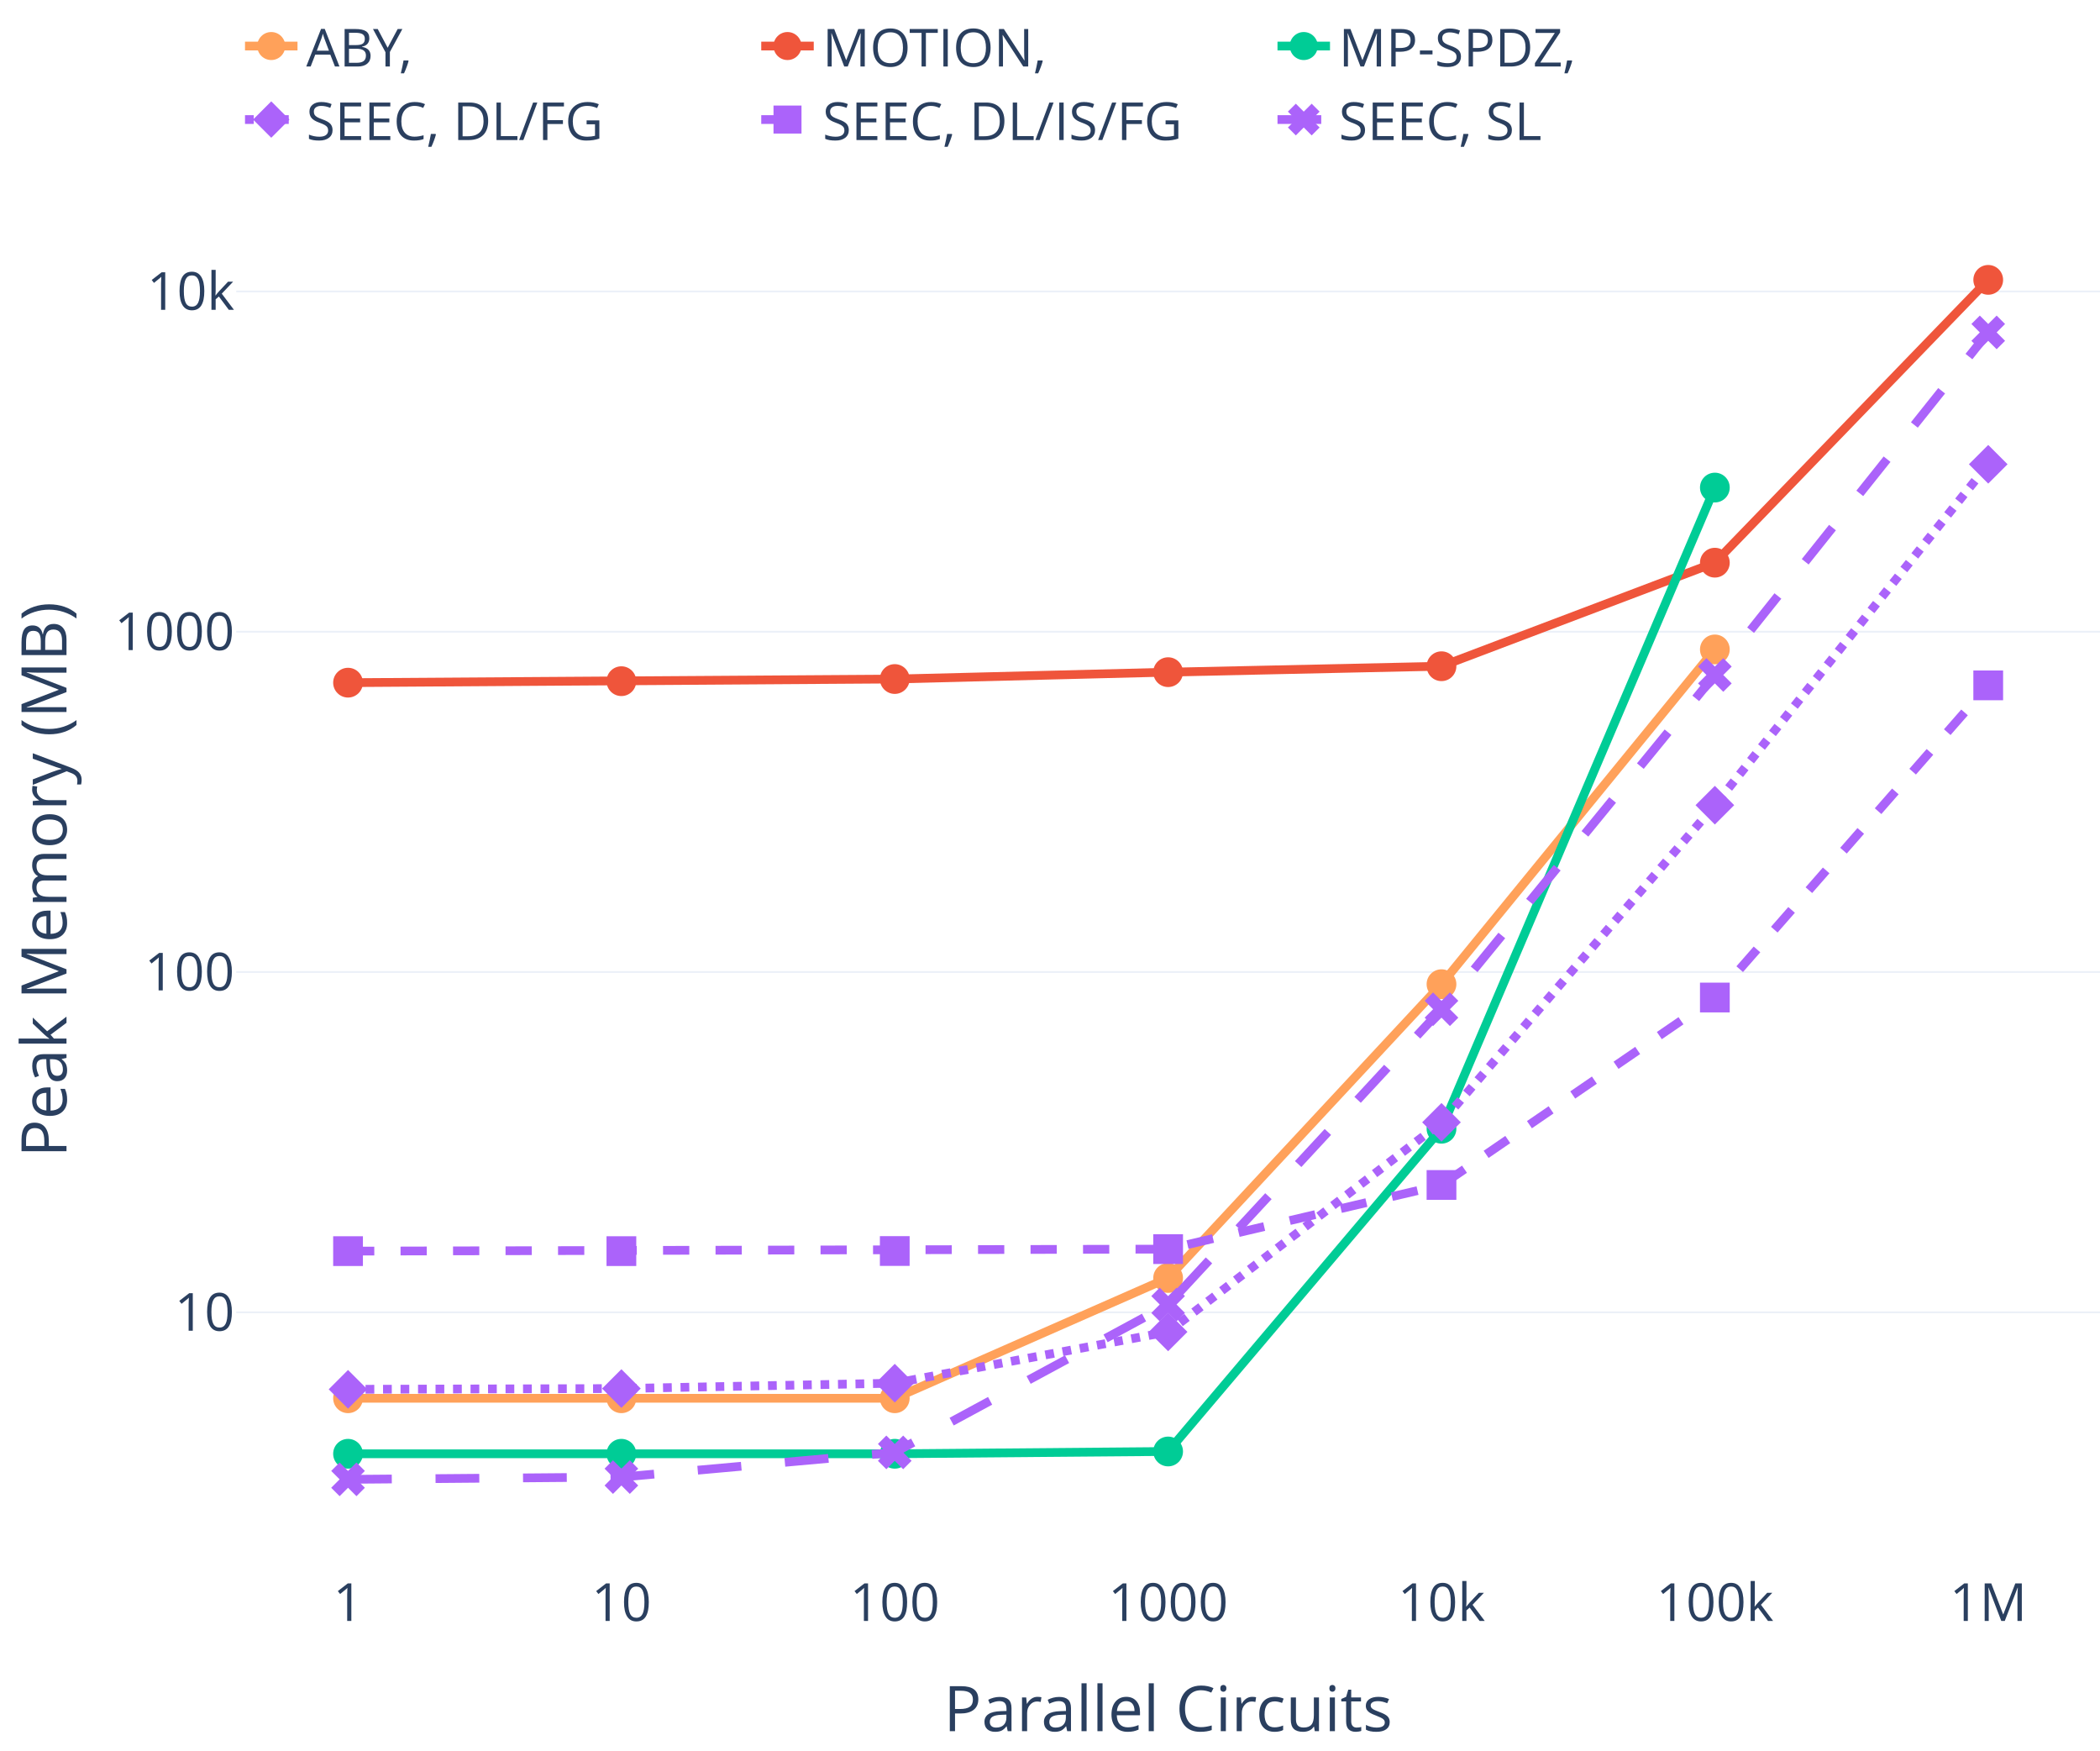
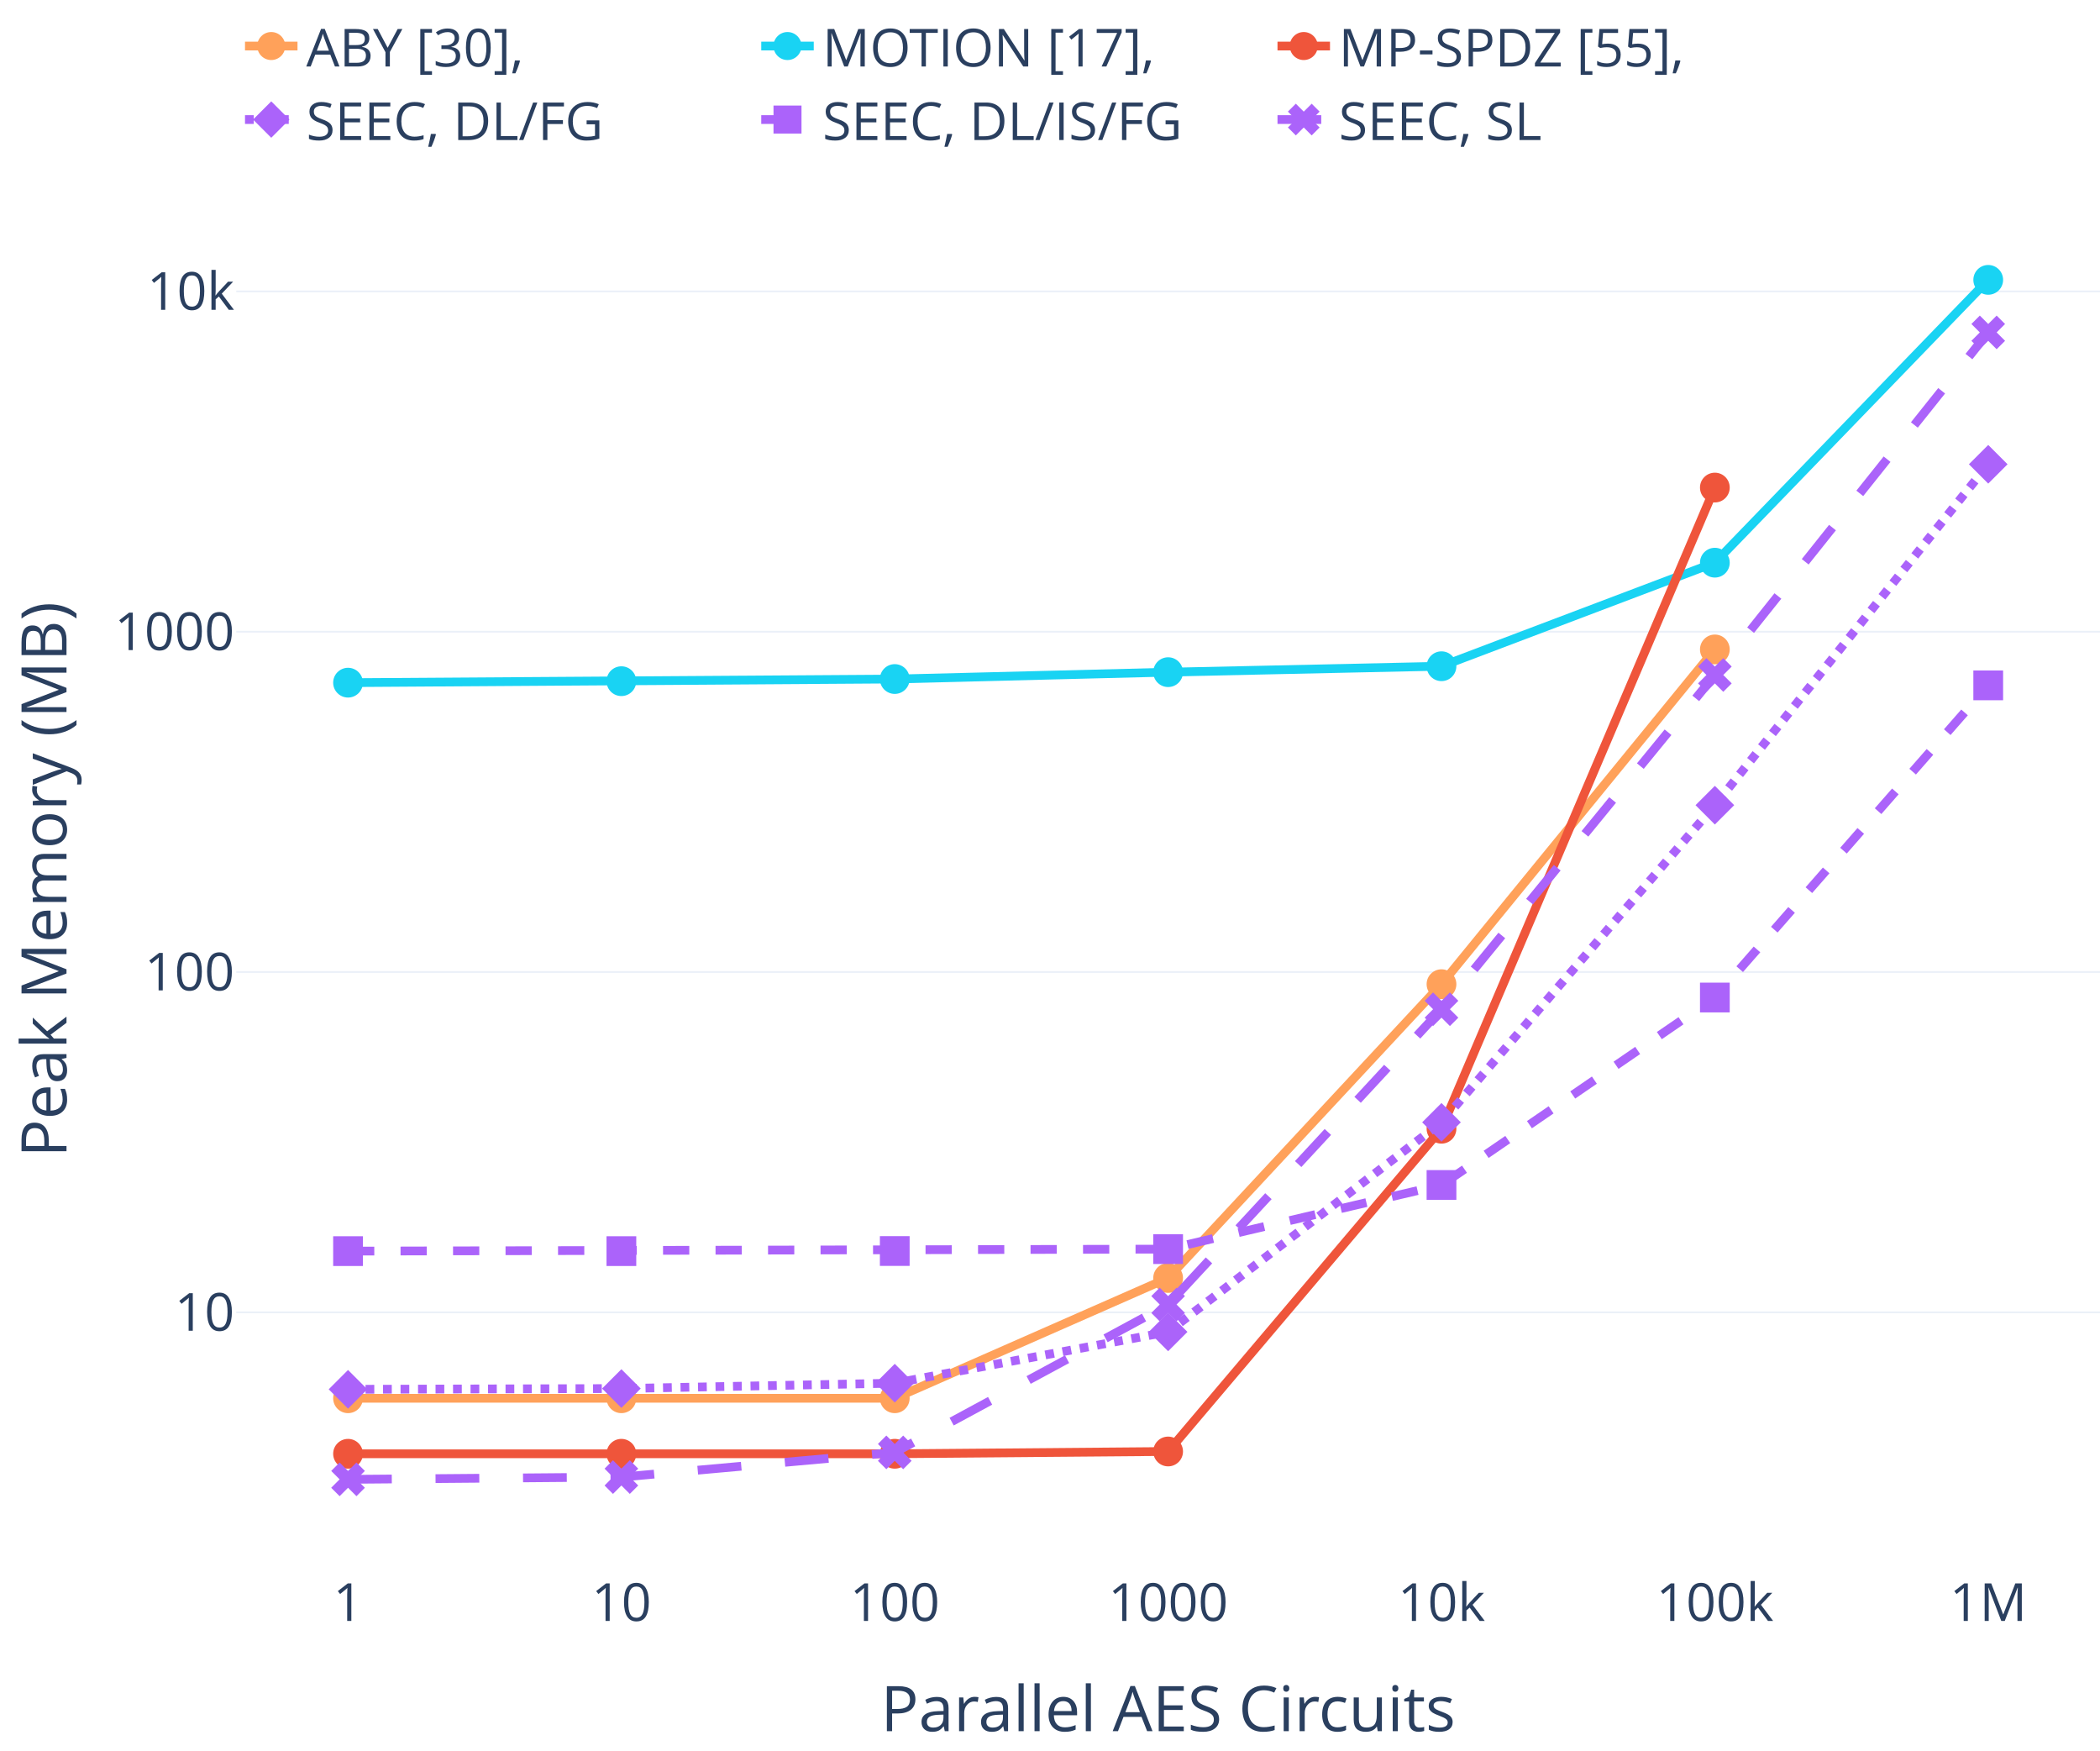
<svg xmlns="http://www.w3.org/2000/svg" class="main-svg" width="1200" height="1000" style="" viewBox="0 0 1200 1000">
  <rect x="0" y="0" width="1200" height="1000" style="fill: rgb(255, 255, 255); fill-opacity: 1;" />
-   <defs id="defs-be5ae1">
+   <defs id="defs-2e3f52">
    <g class="clips">
-       <clipPath id="clipbe5ae1xyplot" class="plotclip">
+       <clipPath id="clip2e3f52xyplot" class="plotclip">
        <rect width="1065" height="785" />
      </clipPath>
-       <clipPath class="axesclip" id="clipbe5ae1x">
+       <clipPath class="axesclip" id="clip2e3f52x">
        <rect x="135" y="0" width="1065" height="1000" />
      </clipPath>
-       <clipPath class="axesclip" id="clipbe5ae1y">
+       <clipPath class="axesclip" id="clip2e3f52y">
        <rect x="0" y="110" width="1200" height="785" />
      </clipPath>
-       <clipPath class="axesclip" id="clipbe5ae1xy">
+       <clipPath class="axesclip" id="clip2e3f52xy">
        <rect x="135" y="110" width="1065" height="785" />
      </clipPath>
    </g>
    <g class="gradients" />
    <g class="patterns" />
  </defs>
  <g class="bglayer" />
  <g class="layer-below">
    <g class="imagelayer" />
    <g class="shapelayer" />
  </g>
  <g class="cartesianlayer">
    <g class="subplot xy">
      <g class="layer-subplot">
        <g class="shapelayer" />
        <g class="imagelayer" />
      </g>
      <g class="minor-gridlayer">
        <g class="x" />
        <g class="y" />
      </g>
      <g class="gridlayer">
        <g class="x" />
        <g class="y">
          <path class="ygrid crisp" transform="translate(0,749.71)" d="M135,0h1065" style="stroke: rgb(235, 240, 248); stroke-opacity: 1; stroke-width: 1px;" />
          <path class="ygrid crisp" transform="translate(0,555.3)" d="M135,0h1065" style="stroke: rgb(235, 240, 248); stroke-opacity: 1; stroke-width: 1px;" />
          <path class="ygrid crisp" transform="translate(0,360.89)" d="M135,0h1065" style="stroke: rgb(235, 240, 248); stroke-opacity: 1; stroke-width: 1px;" />
          <path class="ygrid crisp" transform="translate(0,166.48)" d="M135,0h1065" style="stroke: rgb(235, 240, 248); stroke-opacity: 1; stroke-width: 1px;" />
        </g>
      </g>
      <g class="zerolinelayer" />
      <path class="xlines-below" />
      <path class="ylines-below" />
      <g class="overlines-below" />
      <g class="xaxislayer-below" />
      <g class="yaxislayer-below" />
      <g class="overaxes-below" />
-       <g class="plot" transform="translate(135,110)" clip-path="url(#clipbe5ae1xyplot)">
+       <g class="plot" transform="translate(135,110)" clip-path="url(#clip2e3f52xyplot)">
        <g class="scatterlayer mlayer">
-           <g class="trace scatter trace83410c" style="stroke-miterlimit: 2; opacity: 1;">
+           <g class="trace scatter traced65d65" style="stroke-miterlimit: 2; opacity: 1;">
            <g class="fills" />
            <g class="errorbars" />
            <g class="lines">
              <path class="js-line" d="M63.88,688.81L376.29,688.81L532.5,620.09L688.71,452.25L844.92,261.01" style="vector-effect: none; fill: none; stroke: rgb(255, 161, 90); stroke-opacity: 1; stroke-width: 5px; opacity: 1;" />
            </g>
            <g class="points">
              <path class="point" transform="translate(63.88,688.81)" d="M8.5,0A8.5,8.5 0 1,1 0,-8.5A8.5,8.5 0 0,1 8.5,0Z" style="opacity: 1; stroke-width: 0px; fill: rgb(255, 161, 90); fill-opacity: 1;" />
              <path class="point" transform="translate(220.08,688.81)" d="M8.5,0A8.5,8.5 0 1,1 0,-8.5A8.5,8.5 0 0,1 8.5,0Z" style="opacity: 1; stroke-width: 0px; fill: rgb(255, 161, 90); fill-opacity: 1;" />
              <path class="point" transform="translate(376.29,688.81)" d="M8.5,0A8.5,8.5 0 1,1 0,-8.5A8.5,8.5 0 0,1 8.5,0Z" style="opacity: 1; stroke-width: 0px; fill: rgb(255, 161, 90); fill-opacity: 1;" />
              <path class="point" transform="translate(532.5,620.09)" d="M8.5,0A8.5,8.5 0 1,1 0,-8.5A8.5,8.5 0 0,1 8.5,0Z" style="opacity: 1; stroke-width: 0px; fill: rgb(255, 161, 90); fill-opacity: 1;" />
              <path class="point" transform="translate(688.71,452.25)" d="M8.5,0A8.5,8.5 0 1,1 0,-8.5A8.5,8.5 0 0,1 8.5,0Z" style="opacity: 1; stroke-width: 0px; fill: rgb(255, 161, 90); fill-opacity: 1;" />
              <path class="point" transform="translate(844.92,261.01)" d="M8.5,0A8.5,8.5 0 1,1 0,-8.5A8.5,8.5 0 0,1 8.5,0Z" style="opacity: 1; stroke-width: 0px; fill: rgb(255, 161, 90); fill-opacity: 1;" />
            </g>
            <g class="text" />
          </g>
-           <g class="trace scatter tracea8d3d6" style="stroke-miterlimit: 2; opacity: 1;">
-             <g class="fills" />
-             <g class="errorbars" />
-             <g class="lines">
-               <path class="js-line" d="M63.88,280L376.29,277.92L532.5,274L688.71,270.61L844.92,211.45L1001.13,49.88" style="vector-effect: none; fill: none; stroke: rgb(239, 85, 59); stroke-opacity: 1; stroke-width: 5px; opacity: 1;" />
-             </g>
-             <g class="points">
-               <path class="point" transform="translate(63.88,280)" d="M8.5,0A8.5,8.5 0 1,1 0,-8.5A8.5,8.5 0 0,1 8.5,0Z" style="opacity: 1; stroke-width: 0px; fill: rgb(239, 85, 59); fill-opacity: 1;" />
-               <path class="point" transform="translate(220.08,279.15)" d="M8.5,0A8.5,8.5 0 1,1 0,-8.5A8.5,8.5 0 0,1 8.5,0Z" style="opacity: 1; stroke-width: 0px; fill: rgb(239, 85, 59); fill-opacity: 1;" />
-               <path class="point" transform="translate(376.29,277.92)" d="M8.5,0A8.5,8.5 0 1,1 0,-8.5A8.5,8.5 0 0,1 8.5,0Z" style="opacity: 1; stroke-width: 0px; fill: rgb(239, 85, 59); fill-opacity: 1;" />
-               <path class="point" transform="translate(532.5,274)" d="M8.5,0A8.5,8.5 0 1,1 0,-8.5A8.5,8.5 0 0,1 8.5,0Z" style="opacity: 1; stroke-width: 0px; fill: rgb(239, 85, 59); fill-opacity: 1;" />
-               <path class="point" transform="translate(688.71,270.61)" d="M8.5,0A8.5,8.5 0 1,1 0,-8.5A8.5,8.5 0 0,1 8.5,0Z" style="opacity: 1; stroke-width: 0px; fill: rgb(239, 85, 59); fill-opacity: 1;" />
-               <path class="point" transform="translate(844.92,211.45)" d="M8.5,0A8.5,8.5 0 1,1 0,-8.5A8.5,8.5 0 0,1 8.5,0Z" style="opacity: 1; stroke-width: 0px; fill: rgb(239, 85, 59); fill-opacity: 1;" />
-               <path class="point" transform="translate(1001.13,49.88)" d="M8.5,0A8.5,8.5 0 1,1 0,-8.5A8.5,8.5 0 0,1 8.5,0Z" style="opacity: 1; stroke-width: 0px; fill: rgb(239, 85, 59); fill-opacity: 1;" />
-             </g>
-             <g class="text" />
-           </g>
-           <g class="trace scatter tracec215af" style="stroke-miterlimit: 2; opacity: 1;">
-             <g class="fills" />
-             <g class="errorbars" />
-             <g class="lines">
-               <path class="js-line" d="M63.88,720.52L376.29,720.52L532.5,719.21L688.71,534.83L844.92,168.54" style="vector-effect: none; fill: none; stroke: rgb(0, 204, 150); stroke-opacity: 1; stroke-width: 5px; opacity: 1;" />
-             </g>
-             <g class="points">
-               <path class="point" transform="translate(63.88,720.52)" d="M8.5,0A8.5,8.5 0 1,1 0,-8.5A8.5,8.5 0 0,1 8.5,0Z" style="opacity: 1; stroke-width: 0px; fill: rgb(0, 204, 150); fill-opacity: 1;" />
-               <path class="point" transform="translate(220.08,720.52)" d="M8.5,0A8.5,8.5 0 1,1 0,-8.5A8.5,8.5 0 0,1 8.5,0Z" style="opacity: 1; stroke-width: 0px; fill: rgb(0, 204, 150); fill-opacity: 1;" />
-               <path class="point" transform="translate(376.29,720.52)" d="M8.5,0A8.5,8.5 0 1,1 0,-8.5A8.5,8.5 0 0,1 8.5,0Z" style="opacity: 1; stroke-width: 0px; fill: rgb(0, 204, 150); fill-opacity: 1;" />
-               <path class="point" transform="translate(532.5,719.21)" d="M8.5,0A8.5,8.5 0 1,1 0,-8.5A8.5,8.5 0 0,1 8.5,0Z" style="opacity: 1; stroke-width: 0px; fill: rgb(0, 204, 150); fill-opacity: 1;" />
-               <path class="point" transform="translate(688.71,534.83)" d="M8.5,0A8.5,8.5 0 1,1 0,-8.5A8.5,8.5 0 0,1 8.5,0Z" style="opacity: 1; stroke-width: 0px; fill: rgb(0, 204, 150); fill-opacity: 1;" />
-               <path class="point" transform="translate(844.92,168.54)" d="M8.5,0A8.5,8.5 0 1,1 0,-8.5A8.5,8.5 0 0,1 8.5,0Z" style="opacity: 1; stroke-width: 0px; fill: rgb(0, 204, 150); fill-opacity: 1;" />
-             </g>
-             <g class="text" />
-           </g>
-           <g class="trace scatter trace238cd2" style="stroke-miterlimit: 2; opacity: 1;">
+           <g class="trace scatter traceebb265" style="stroke-miterlimit: 2; opacity: 1;">
+             <g class="fills" />
+             <g class="errorbars" />
+             <g class="lines">
+               <path class="js-line" d="M63.88,280L376.29,277.92L532.5,274L688.71,270.61L844.92,211.45L1001.13,49.88" style="vector-effect: none; fill: none; stroke: rgb(25, 211, 243); stroke-opacity: 1; stroke-width: 5px; opacity: 1;" />
+             </g>
+             <g class="points">
+               <path class="point" transform="translate(63.88,280)" d="M8.5,0A8.5,8.5 0 1,1 0,-8.5A8.5,8.5 0 0,1 8.5,0Z" style="opacity: 1; stroke-width: 0px; fill: rgb(25, 211, 243); fill-opacity: 1;" />
+               <path class="point" transform="translate(220.08,279.15)" d="M8.5,0A8.5,8.5 0 1,1 0,-8.5A8.5,8.5 0 0,1 8.5,0Z" style="opacity: 1; stroke-width: 0px; fill: rgb(25, 211, 243); fill-opacity: 1;" />
+               <path class="point" transform="translate(376.29,277.92)" d="M8.5,0A8.5,8.5 0 1,1 0,-8.5A8.5,8.5 0 0,1 8.5,0Z" style="opacity: 1; stroke-width: 0px; fill: rgb(25, 211, 243); fill-opacity: 1;" />
+               <path class="point" transform="translate(532.5,274)" d="M8.5,0A8.5,8.5 0 1,1 0,-8.5A8.5,8.5 0 0,1 8.5,0Z" style="opacity: 1; stroke-width: 0px; fill: rgb(25, 211, 243); fill-opacity: 1;" />
+               <path class="point" transform="translate(688.71,270.61)" d="M8.5,0A8.5,8.5 0 1,1 0,-8.5A8.5,8.5 0 0,1 8.5,0Z" style="opacity: 1; stroke-width: 0px; fill: rgb(25, 211, 243); fill-opacity: 1;" />
+               <path class="point" transform="translate(844.92,211.45)" d="M8.5,0A8.5,8.5 0 1,1 0,-8.5A8.5,8.5 0 0,1 8.5,0Z" style="opacity: 1; stroke-width: 0px; fill: rgb(25, 211, 243); fill-opacity: 1;" />
+               <path class="point" transform="translate(1001.13,49.88)" d="M8.5,0A8.5,8.5 0 1,1 0,-8.5A8.5,8.5 0 0,1 8.5,0Z" style="opacity: 1; stroke-width: 0px; fill: rgb(25, 211, 243); fill-opacity: 1;" />
+             </g>
+             <g class="text" />
+           </g>
+           <g class="trace scatter trace067be4" style="stroke-miterlimit: 2; opacity: 1;">
+             <g class="fills" />
+             <g class="errorbars" />
+             <g class="lines">
+               <path class="js-line" d="M63.88,720.52L376.29,720.52L532.5,719.21L688.71,534.83L844.92,168.54" style="vector-effect: none; fill: none; stroke: rgb(239, 85, 59); stroke-opacity: 1; stroke-width: 5px; opacity: 1;" />
+             </g>
+             <g class="points">
+               <path class="point" transform="translate(63.88,720.52)" d="M8.5,0A8.5,8.5 0 1,1 0,-8.5A8.5,8.5 0 0,1 8.5,0Z" style="opacity: 1; stroke-width: 0px; fill: rgb(239, 85, 59); fill-opacity: 1;" />
+               <path class="point" transform="translate(220.08,720.52)" d="M8.5,0A8.5,8.5 0 1,1 0,-8.5A8.5,8.5 0 0,1 8.5,0Z" style="opacity: 1; stroke-width: 0px; fill: rgb(239, 85, 59); fill-opacity: 1;" />
+               <path class="point" transform="translate(376.29,720.52)" d="M8.5,0A8.5,8.5 0 1,1 0,-8.5A8.5,8.5 0 0,1 8.5,0Z" style="opacity: 1; stroke-width: 0px; fill: rgb(239, 85, 59); fill-opacity: 1;" />
+               <path class="point" transform="translate(532.5,719.21)" d="M8.5,0A8.5,8.5 0 1,1 0,-8.5A8.5,8.5 0 0,1 8.5,0Z" style="opacity: 1; stroke-width: 0px; fill: rgb(239, 85, 59); fill-opacity: 1;" />
+               <path class="point" transform="translate(688.71,534.83)" d="M8.5,0A8.5,8.5 0 1,1 0,-8.5A8.5,8.5 0 0,1 8.5,0Z" style="opacity: 1; stroke-width: 0px; fill: rgb(239, 85, 59); fill-opacity: 1;" />
+               <path class="point" transform="translate(844.92,168.54)" d="M8.5,0A8.5,8.5 0 1,1 0,-8.5A8.5,8.5 0 0,1 8.5,0Z" style="opacity: 1; stroke-width: 0px; fill: rgb(239, 85, 59); fill-opacity: 1;" />
+             </g>
+             <g class="text" />
+           </g>
+           <g class="trace scatter tracee7c326" style="stroke-miterlimit: 2; opacity: 1;">
            <g class="fills" />
            <g class="errorbars" />
            <g class="lines">
              <path class="js-line" d="M63.88,683.69L220.08,683.26L376.29,680.18L532.5,650.89L688.71,531.17L844.92,349.99L1001.13,155.23" style="vector-effect: none; fill: none; stroke: rgb(171, 99, 250); stroke-opacity: 1; stroke-dasharray: 5px, 5px; stroke-width: 5px; opacity: 1;" />
            </g>
            <g class="points">
              <path class="point" transform="translate(63.88,683.69)" d="M11.05,0L0,11.05L-11.05,0L0,-11.05Z" style="opacity: 1; stroke-width: 0px; fill: rgb(171, 99, 250); fill-opacity: 1;" />
              <path class="point" transform="translate(220.08,683.26)" d="M11.05,0L0,11.05L-11.05,0L0,-11.05Z" style="opacity: 1; stroke-width: 0px; fill: rgb(171, 99, 250); fill-opacity: 1;" />
              <path class="point" transform="translate(376.29,680.18)" d="M11.05,0L0,11.05L-11.05,0L0,-11.05Z" style="opacity: 1; stroke-width: 0px; fill: rgb(171, 99, 250); fill-opacity: 1;" />
              <path class="point" transform="translate(532.5,650.89)" d="M11.05,0L0,11.05L-11.05,0L0,-11.05Z" style="opacity: 1; stroke-width: 0px; fill: rgb(171, 99, 250); fill-opacity: 1;" />
              <path class="point" transform="translate(688.71,531.17)" d="M11.05,0L0,11.05L-11.05,0L0,-11.05Z" style="opacity: 1; stroke-width: 0px; fill: rgb(171, 99, 250); fill-opacity: 1;" />
              <path class="point" transform="translate(844.92,349.99)" d="M11.05,0L0,11.05L-11.05,0L0,-11.05Z" style="opacity: 1; stroke-width: 0px; fill: rgb(171, 99, 250); fill-opacity: 1;" />
              <path class="point" transform="translate(1001.13,155.23)" d="M11.05,0L0,11.05L-11.05,0L0,-11.05Z" style="opacity: 1; stroke-width: 0px; fill: rgb(171, 99, 250); fill-opacity: 1;" />
            </g>
            <g class="text" />
          </g>
-           <g class="trace scatter trace076d4f" style="stroke-miterlimit: 2; opacity: 1;">
+           <g class="trace scatter tracebe1b9b" style="stroke-miterlimit: 2; opacity: 1;">
            <g class="fills" />
            <g class="errorbars" />
            <g class="lines">
              <path class="js-line" d="M63.88,604.75L532.5,603.6L688.71,566.96L844.92,459.87L1001.13,281.54" style="vector-effect: none; fill: none; stroke: rgb(171, 99, 250); stroke-opacity: 1; stroke-dasharray: 15px, 15px; stroke-width: 5px; opacity: 1;" />
            </g>
            <g class="points">
              <path class="point" transform="translate(63.88,604.75)" d="M8.5,8.5H-8.5V-8.5H8.5Z" style="opacity: 1; stroke-width: 0px; fill: rgb(171, 99, 250); fill-opacity: 1;" />
              <path class="point" transform="translate(220.08,604.75)" d="M8.5,8.5H-8.5V-8.5H8.5Z" style="opacity: 1; stroke-width: 0px; fill: rgb(171, 99, 250); fill-opacity: 1;" />
              <path class="point" transform="translate(376.29,604.69)" d="M8.5,8.5H-8.5V-8.5H8.5Z" style="opacity: 1; stroke-width: 0px; fill: rgb(171, 99, 250); fill-opacity: 1;" />
              <path class="point" transform="translate(532.5,603.6)" d="M8.5,8.5H-8.5V-8.5H8.5Z" style="opacity: 1; stroke-width: 0px; fill: rgb(171, 99, 250); fill-opacity: 1;" />
              <path class="point" transform="translate(688.71,566.96)" d="M8.5,8.5H-8.5V-8.5H8.5Z" style="opacity: 1; stroke-width: 0px; fill: rgb(171, 99, 250); fill-opacity: 1;" />
              <path class="point" transform="translate(844.92,459.87)" d="M8.5,8.5H-8.5V-8.5H8.5Z" style="opacity: 1; stroke-width: 0px; fill: rgb(171, 99, 250); fill-opacity: 1;" />
              <path class="point" transform="translate(1001.13,281.54)" d="M8.5,8.5H-8.5V-8.5H8.5Z" style="opacity: 1; stroke-width: 0px; fill: rgb(171, 99, 250); fill-opacity: 1;" />
            </g>
            <g class="text" />
          </g>
-           <g class="trace scatter trace9b9586" style="stroke-miterlimit: 2; opacity: 1;">
+           <g class="trace scatter trace138258" style="stroke-miterlimit: 2; opacity: 1;">
            <g class="fills" />
            <g class="errorbars" />
            <g class="lines">
              <path class="js-line" d="M63.88,735.13L220.08,733.83L376.29,719.73L532.5,635.25L688.71,466.56L844.92,275.61L1001.13,79.9" style="vector-effect: none; fill: none; stroke: rgb(171, 99, 250); stroke-opacity: 1; stroke-dasharray: 25px, 25px; stroke-width: 5px; opacity: 1;" />
            </g>
            <g class="points">
              <path class="point" transform="translate(63.88,735.13)" d="M0,4.81l4.81,4.81l4.81,-4.81l-4.81,-4.81l4.81,-4.81l-4.81,-4.81l-4.81,4.81l-4.81,-4.81l-4.81,4.81l4.81,4.81l-4.81,4.81l4.81,4.81Z" style="opacity: 1; stroke-width: 0px; fill: rgb(171, 99, 250); fill-opacity: 1;" />
              <path class="point" transform="translate(220.08,733.83)" d="M0,4.81l4.81,4.81l4.81,-4.81l-4.81,-4.81l4.81,-4.81l-4.81,-4.81l-4.81,4.81l-4.81,-4.81l-4.81,4.81l4.81,4.81l-4.81,4.81l4.81,4.81Z" style="opacity: 1; stroke-width: 0px; fill: rgb(171, 99, 250); fill-opacity: 1;" />
              <path class="point" transform="translate(376.29,719.73)" d="M0,4.81l4.81,4.81l4.81,-4.81l-4.81,-4.81l4.81,-4.81l-4.81,-4.81l-4.81,4.81l-4.81,-4.81l-4.81,4.81l4.81,4.81l-4.81,4.81l4.81,4.81Z" style="opacity: 1; stroke-width: 0px; fill: rgb(171, 99, 250); fill-opacity: 1;" />
              <path class="point" transform="translate(532.5,635.25)" d="M0,4.81l4.81,4.81l4.81,-4.81l-4.81,-4.81l4.81,-4.81l-4.81,-4.81l-4.81,4.81l-4.81,-4.81l-4.81,4.81l4.81,4.81l-4.81,4.81l4.81,4.81Z" style="opacity: 1; stroke-width: 0px; fill: rgb(171, 99, 250); fill-opacity: 1;" />
              <path class="point" transform="translate(688.71,466.56)" d="M0,4.81l4.81,4.81l4.81,-4.81l-4.81,-4.81l4.81,-4.81l-4.81,-4.81l-4.81,4.81l-4.81,-4.81l-4.81,4.81l4.81,4.81l-4.81,4.81l4.81,4.81Z" style="opacity: 1; stroke-width: 0px; fill: rgb(171, 99, 250); fill-opacity: 1;" />
              <path class="point" transform="translate(844.92,275.61)" d="M0,4.81l4.81,4.81l4.81,-4.81l-4.81,-4.81l4.81,-4.81l-4.81,-4.81l-4.81,4.81l-4.81,-4.81l-4.81,4.81l4.81,4.81l-4.81,4.81l4.81,4.81Z" style="opacity: 1; stroke-width: 0px; fill: rgb(171, 99, 250); fill-opacity: 1;" />
              <path class="point" transform="translate(1001.13,79.9)" d="M0,4.81l4.81,4.81l4.81,-4.81l-4.81,-4.81l4.81,-4.81l-4.81,-4.81l-4.81,4.81l-4.81,-4.81l-4.81,4.81l4.81,4.81l-4.81,4.81l4.81,4.81Z" style="opacity: 1; stroke-width: 0px; fill: rgb(171, 99, 250); fill-opacity: 1;" />
            </g>
            <g class="text" />
          </g>
        </g>
      </g>
      <g class="overplot" />
      <path class="xlines-above crisp" d="M0,0" style="fill: none;" />
      <path class="ylines-above crisp" d="M0,0" style="fill: none;" />
      <g class="overlines-above" />
      <g class="xaxislayer-above">
        <g class="xtick">
          <text text-anchor="middle" x="0" y="926" transform="translate(198.88,0)" style="font-family: 'Open Sans', verdana, arial, sans-serif; font-size: 30px; fill: rgb(42, 63, 95); fill-opacity: 1; white-space: pre; opacity: 1;">1</text>
        </g>
        <g class="xtick">
          <text text-anchor="middle" x="0" y="926" style="font-family: 'Open Sans', verdana, arial, sans-serif; font-size: 30px; fill: rgb(42, 63, 95); fill-opacity: 1; white-space: pre; opacity: 1;" transform="translate(355.08,0)">10</text>
        </g>
        <g class="xtick">
          <text text-anchor="middle" x="0" y="926" style="font-family: 'Open Sans', verdana, arial, sans-serif; font-size: 30px; fill: rgb(42, 63, 95); fill-opacity: 1; white-space: pre; opacity: 1;" transform="translate(511.29,0)">100</text>
        </g>
        <g class="xtick">
          <text text-anchor="middle" x="0" y="926" style="font-family: 'Open Sans', verdana, arial, sans-serif; font-size: 30px; fill: rgb(42, 63, 95); fill-opacity: 1; white-space: pre; opacity: 1;" transform="translate(667.5,0)">1000</text>
        </g>
        <g class="xtick">
          <text text-anchor="middle" x="0" y="926" style="font-family: 'Open Sans', verdana, arial, sans-serif; font-size: 30px; fill: rgb(42, 63, 95); fill-opacity: 1; white-space: pre; opacity: 1;" transform="translate(823.71,0)">10k</text>
        </g>
        <g class="xtick">
          <text text-anchor="middle" x="0" y="926" style="font-family: 'Open Sans', verdana, arial, sans-serif; font-size: 30px; fill: rgb(42, 63, 95); fill-opacity: 1; white-space: pre; opacity: 1;" transform="translate(979.92,0)">100k</text>
        </g>
        <g class="xtick">
          <text text-anchor="middle" x="0" y="926" style="font-family: 'Open Sans', verdana, arial, sans-serif; font-size: 30px; fill: rgb(42, 63, 95); fill-opacity: 1; white-space: pre; opacity: 1;" transform="translate(1136.13,0)">1M</text>
        </g>
      </g>
      <g class="yaxislayer-above">
        <g class="ytick">
          <text text-anchor="end" x="134" y="10.5" transform="translate(0,749.71)" style="font-family: 'Open Sans', verdana, arial, sans-serif; font-size: 30px; fill: rgb(42, 63, 95); fill-opacity: 1; white-space: pre; opacity: 1;">10</text>
        </g>
        <g class="ytick">
          <text text-anchor="end" x="134" y="10.5" style="font-family: 'Open Sans', verdana, arial, sans-serif; font-size: 30px; fill: rgb(42, 63, 95); fill-opacity: 1; white-space: pre; opacity: 1;" transform="translate(0,555.3)">100</text>
        </g>
        <g class="ytick">
          <text text-anchor="end" x="134" y="10.5" style="font-family: 'Open Sans', verdana, arial, sans-serif; font-size: 30px; fill: rgb(42, 63, 95); fill-opacity: 1; white-space: pre; opacity: 1;" transform="translate(0,360.89)">1000</text>
        </g>
        <g class="ytick">
          <text text-anchor="end" x="134" y="10.5" style="font-family: 'Open Sans', verdana, arial, sans-serif; font-size: 30px; fill: rgb(42, 63, 95); fill-opacity: 1; white-space: pre; opacity: 1;" transform="translate(0,166.48)">10k</text>
        </g>
      </g>
      <g class="overaxes-above" />
    </g>
  </g>
  <g class="polarlayer" />
  <g class="smithlayer" />
  <g class="ternarylayer" />
  <g class="geolayer" />
  <g class="funnelarealayer" />
  <g class="pielayer" />
  <g class="iciclelayer" />
  <g class="treemaplayer" />
  <g class="sunburstlayer" />
  <g class="glimages" />
-   <defs id="topdefs-be5ae1">
+   <defs id="topdefs-2e3f52">
    <g class="clips" />
-     <clipPath id="legendbe5ae1">
+     <clipPath id="legend2e3f52">
      <rect width="885" height="94" x="0" y="0" />
    </clipPath>
  </defs>
  <g class="layer-above">
    <g class="imagelayer" />
    <g class="shapelayer" />
  </g>
  <g class="infolayer">
    <g class="legend" pointer-events="all" transform="translate(135,0.3)">
      <rect class="bg" shape-rendering="crispEdges" width="885" height="94" x="0" y="0" style="stroke: rgb(68, 68, 68); stroke-opacity: 1; fill: rgb(255, 255, 255); fill-opacity: 1; stroke-width: 0px;" />
-       <g class="scrollbox" transform="" clip-path="url(#legendbe5ae1)">
+       <g class="scrollbox" transform="" clip-path="url(#legend2e3f52)">
        <g class="groups" transform="">
          <g class="traces" transform="translate(0,26)" style="opacity: 1;">
-             <text class="legendtext" text-anchor="start" x="40" y="11.7" style="font-family: 'Open Sans', verdana, arial, sans-serif; font-size: 30px; fill: rgb(42, 63, 95); fill-opacity: 1; white-space: pre;">ABY, </text>
+             <text class="legendtext" text-anchor="start" x="40" y="11.7" style="font-family: 'Open Sans', verdana, arial, sans-serif; font-size: 30px; fill: rgb(42, 63, 95); fill-opacity: 1; white-space: pre;">ABY [30], </text>
            <g class="layers" style="opacity: 1;">
              <g class="legendfill" />
              <g class="legendlines">
                <path class="js-line" d="M5,0h30" style="fill: none; stroke: rgb(255, 161, 90); stroke-opacity: 1; stroke-width: 5px;" />
              </g>
              <g class="legendsymbols">
                <g class="legendpoints">
                  <path class="scatterpts" transform="translate(20,0)" d="M8,0A8,8 0 1,1 0,-8A8,8 0 0,1 8,0Z" style="opacity: 1; stroke-width: 0px; fill: rgb(255, 161, 90); fill-opacity: 1;" />
                </g>
              </g>
            </g>
            <rect class="legendtoggle" x="0" y="-21" width="292.5" height="42" style="fill: rgb(0, 0, 0); fill-opacity: 0;" />
          </g>
        </g>
        <g class="groups" transform="translate(295,0)">
          <g class="traces" transform="translate(0,26)" style="opacity: 1;">
-             <text class="legendtext" text-anchor="start" x="40" y="11.7" style="font-family: 'Open Sans', verdana, arial, sans-serif; font-size: 30px; fill: rgb(42, 63, 95); fill-opacity: 1; white-space: pre;">MOTION, </text>
+             <text class="legendtext" text-anchor="start" x="40" y="11.7" style="font-family: 'Open Sans', verdana, arial, sans-serif; font-size: 30px; fill: rgb(42, 63, 95); fill-opacity: 1; white-space: pre;">MOTION [17], </text>
+             <g class="layers" style="opacity: 1;">
+               <g class="legendfill" />
+               <g class="legendlines">
+                 <path class="js-line" d="M5,0h30" style="fill: none; stroke: rgb(25, 211, 243); stroke-opacity: 1; stroke-width: 5px;" />
+               </g>
+               <g class="legendsymbols">
+                 <g class="legendpoints">
+                   <path class="scatterpts" transform="translate(20,0)" d="M8,0A8,8 0 1,1 0,-8A8,8 0 0,1 8,0Z" style="opacity: 1; stroke-width: 0px; fill: rgb(25, 211, 243); fill-opacity: 1;" />
+                 </g>
+               </g>
+             </g>
+             <rect class="legendtoggle" x="0" y="-21" width="292.5" height="42" style="fill: rgb(0, 0, 0); fill-opacity: 0;" />
+           </g>
+         </g>
+         <g class="groups" transform="translate(590,0)">
+           <g class="traces" transform="translate(0,26)" style="opacity: 1;">
+             <text class="legendtext" text-anchor="start" x="40" y="11.7" style="font-family: 'Open Sans', verdana, arial, sans-serif; font-size: 30px; fill: rgb(42, 63, 95); fill-opacity: 1; white-space: pre;">MP-SPDZ [55], </text>
            <g class="layers" style="opacity: 1;">
              <g class="legendfill" />
              <g class="legendlines">
                <path class="js-line" d="M5,0h30" style="fill: none; stroke: rgb(239, 85, 59); stroke-opacity: 1; stroke-width: 5px;" />
              </g>
              <g class="legendsymbols">
                <g class="legendpoints">
                  <path class="scatterpts" transform="translate(20,0)" d="M8,0A8,8 0 1,1 0,-8A8,8 0 0,1 8,0Z" style="opacity: 1; stroke-width: 0px; fill: rgb(239, 85, 59); fill-opacity: 1;" />
-                 </g>
-               </g>
-             </g>
-             <rect class="legendtoggle" x="0" y="-21" width="292.5" height="42" style="fill: rgb(0, 0, 0); fill-opacity: 0;" />
-           </g>
-         </g>
-         <g class="groups" transform="translate(590,0)">
-           <g class="traces" transform="translate(0,26)" style="opacity: 1;">
-             <text class="legendtext" text-anchor="start" x="40" y="11.7" style="font-family: 'Open Sans', verdana, arial, sans-serif; font-size: 30px; fill: rgb(42, 63, 95); fill-opacity: 1; white-space: pre;">MP-SPDZ, </text>
-             <g class="layers" style="opacity: 1;">
-               <g class="legendfill" />
-               <g class="legendlines">
-                 <path class="js-line" d="M5,0h30" style="fill: none; stroke: rgb(0, 204, 150); stroke-opacity: 1; stroke-width: 5px;" />
-               </g>
-               <g class="legendsymbols">
-                 <g class="legendpoints">
-                   <path class="scatterpts" transform="translate(20,0)" d="M8,0A8,8 0 1,1 0,-8A8,8 0 0,1 8,0Z" style="opacity: 1; stroke-width: 0px; fill: rgb(0, 204, 150); fill-opacity: 1;" />
                </g>
              </g>
            </g>
            <rect class="legendtoggle" x="0" y="-21" width="292.5" height="42" style="fill: rgb(0, 0, 0); fill-opacity: 0;" />
          </g>
        </g>
        <g class="groups" transform="translate(0,42)">
          <g class="traces" transform="translate(0,26)" style="opacity: 1;">
            <text class="legendtext" text-anchor="start" x="40" y="11.7" style="font-family: 'Open Sans', verdana, arial, sans-serif; font-size: 30px; fill: rgb(42, 63, 95); fill-opacity: 1; white-space: pre;">SEEC, DL/FG</text>
            <g class="layers" style="opacity: 1;">
              <g class="legendfill" />
              <g class="legendlines">
                <path class="js-line" d="M5,0h30" style="fill: none; stroke: rgb(171, 99, 250); stroke-opacity: 1; stroke-dasharray: 5px, 5px; stroke-width: 5px;" />
              </g>
              <g class="legendsymbols">
                <g class="legendpoints">
                  <path class="scatterpts" transform="translate(20,0)" d="M10.4,0L0,10.4L-10.4,0L0,-10.4Z" style="opacity: 1; stroke-width: 0px; fill: rgb(171, 99, 250); fill-opacity: 1;" />
                </g>
              </g>
            </g>
            <rect class="legendtoggle" x="0" y="-21" width="292.5" height="42" style="fill: rgb(0, 0, 0); fill-opacity: 0;" />
          </g>
        </g>
        <g class="groups" transform="translate(295,42)">
          <g class="traces" transform="translate(0,26)" style="opacity: 1;">
            <text class="legendtext" text-anchor="start" x="40" y="11.7" style="font-family: 'Open Sans', verdana, arial, sans-serif; font-size: 30px; fill: rgb(42, 63, 95); fill-opacity: 1; white-space: pre;">SEEC, DL/IS/FG</text>
            <g class="layers" style="opacity: 1;">
              <g class="legendfill" />
              <g class="legendlines">
                <path class="js-line" d="M5,0h30" style="fill: none; stroke: rgb(171, 99, 250); stroke-opacity: 1; stroke-dasharray: 15px, 15px; stroke-width: 5px;" />
              </g>
              <g class="legendsymbols">
                <g class="legendpoints">
                  <path class="scatterpts" transform="translate(20,0)" d="M8,8H-8V-8H8Z" style="opacity: 1; stroke-width: 0px; fill: rgb(171, 99, 250); fill-opacity: 1;" />
                </g>
              </g>
            </g>
            <rect class="legendtoggle" x="0" y="-21" width="292.5" height="42" style="fill: rgb(0, 0, 0); fill-opacity: 0;" />
          </g>
        </g>
        <g class="groups" transform="translate(590,42)">
          <g class="traces" transform="translate(0,26)" style="opacity: 1;">
            <text class="legendtext" text-anchor="start" x="40" y="11.7" style="font-family: 'Open Sans', verdana, arial, sans-serif; font-size: 30px; fill: rgb(42, 63, 95); fill-opacity: 1; white-space: pre;">SEEC, SL</text>
            <g class="layers" style="opacity: 1;">
              <g class="legendfill" />
              <g class="legendlines">
                <path class="js-line" d="M5,0h30" style="fill: none; stroke: rgb(171, 99, 250); stroke-opacity: 1; stroke-dasharray: 25px, 25px; stroke-width: 5px;" />
              </g>
              <g class="legendsymbols">
                <g class="legendpoints">
                  <path class="scatterpts" transform="translate(20,0)" d="M0,4.53l4.53,4.53l4.53,-4.53l-4.53,-4.53l4.53,-4.53l-4.53,-4.53l-4.53,4.53l-4.53,-4.53l-4.53,4.53l4.53,4.53l-4.53,4.53l4.53,4.53Z" style="opacity: 1; stroke-width: 0px; fill: rgb(171, 99, 250); fill-opacity: 1;" />
                </g>
              </g>
            </g>
            <rect class="legendtoggle" x="0" y="-21" width="292.5" height="42" style="fill: rgb(0, 0, 0); fill-opacity: 0;" />
          </g>
        </g>
      </g>
      <rect class="scrollbar" rx="20" ry="3" width="0" height="0" x="0" y="0" style="fill: rgb(128, 139, 164); fill-opacity: 1;" />
    </g>
    <g class="g-gtitle" />
    <g class="g-xtitle" transform="translate(0,-10.7)">
-       <text class="xtitle" x="667.5" y="999.7" text-anchor="middle" style="font-family: 'Open Sans', verdana, arial, sans-serif; font-size: 36px; fill: rgb(42, 63, 95); opacity: 1; font-weight: normal; white-space: pre;">Parallel Circuits</text>
+       <text class="xtitle" x="667.5" y="999.7" text-anchor="middle" style="font-family: 'Open Sans', verdana, arial, sans-serif; font-size: 36px; fill: rgb(42, 63, 95); opacity: 1; font-weight: normal; white-space: pre;">Parallel AES Circuits</text>
    </g>
    <g class="g-ytitle" transform="translate(37.3252,0)">
      <text class="ytitle" transform="rotate(-90,0.675,502.5)" x="0.675" y="502.5" text-anchor="middle" style="font-family: 'Open Sans', verdana, arial, sans-serif; font-size: 36px; fill: rgb(42, 63, 95); opacity: 1; font-weight: normal; white-space: pre;">Peak Memory (MB)</text>
    </g>
  </g>
</svg>
